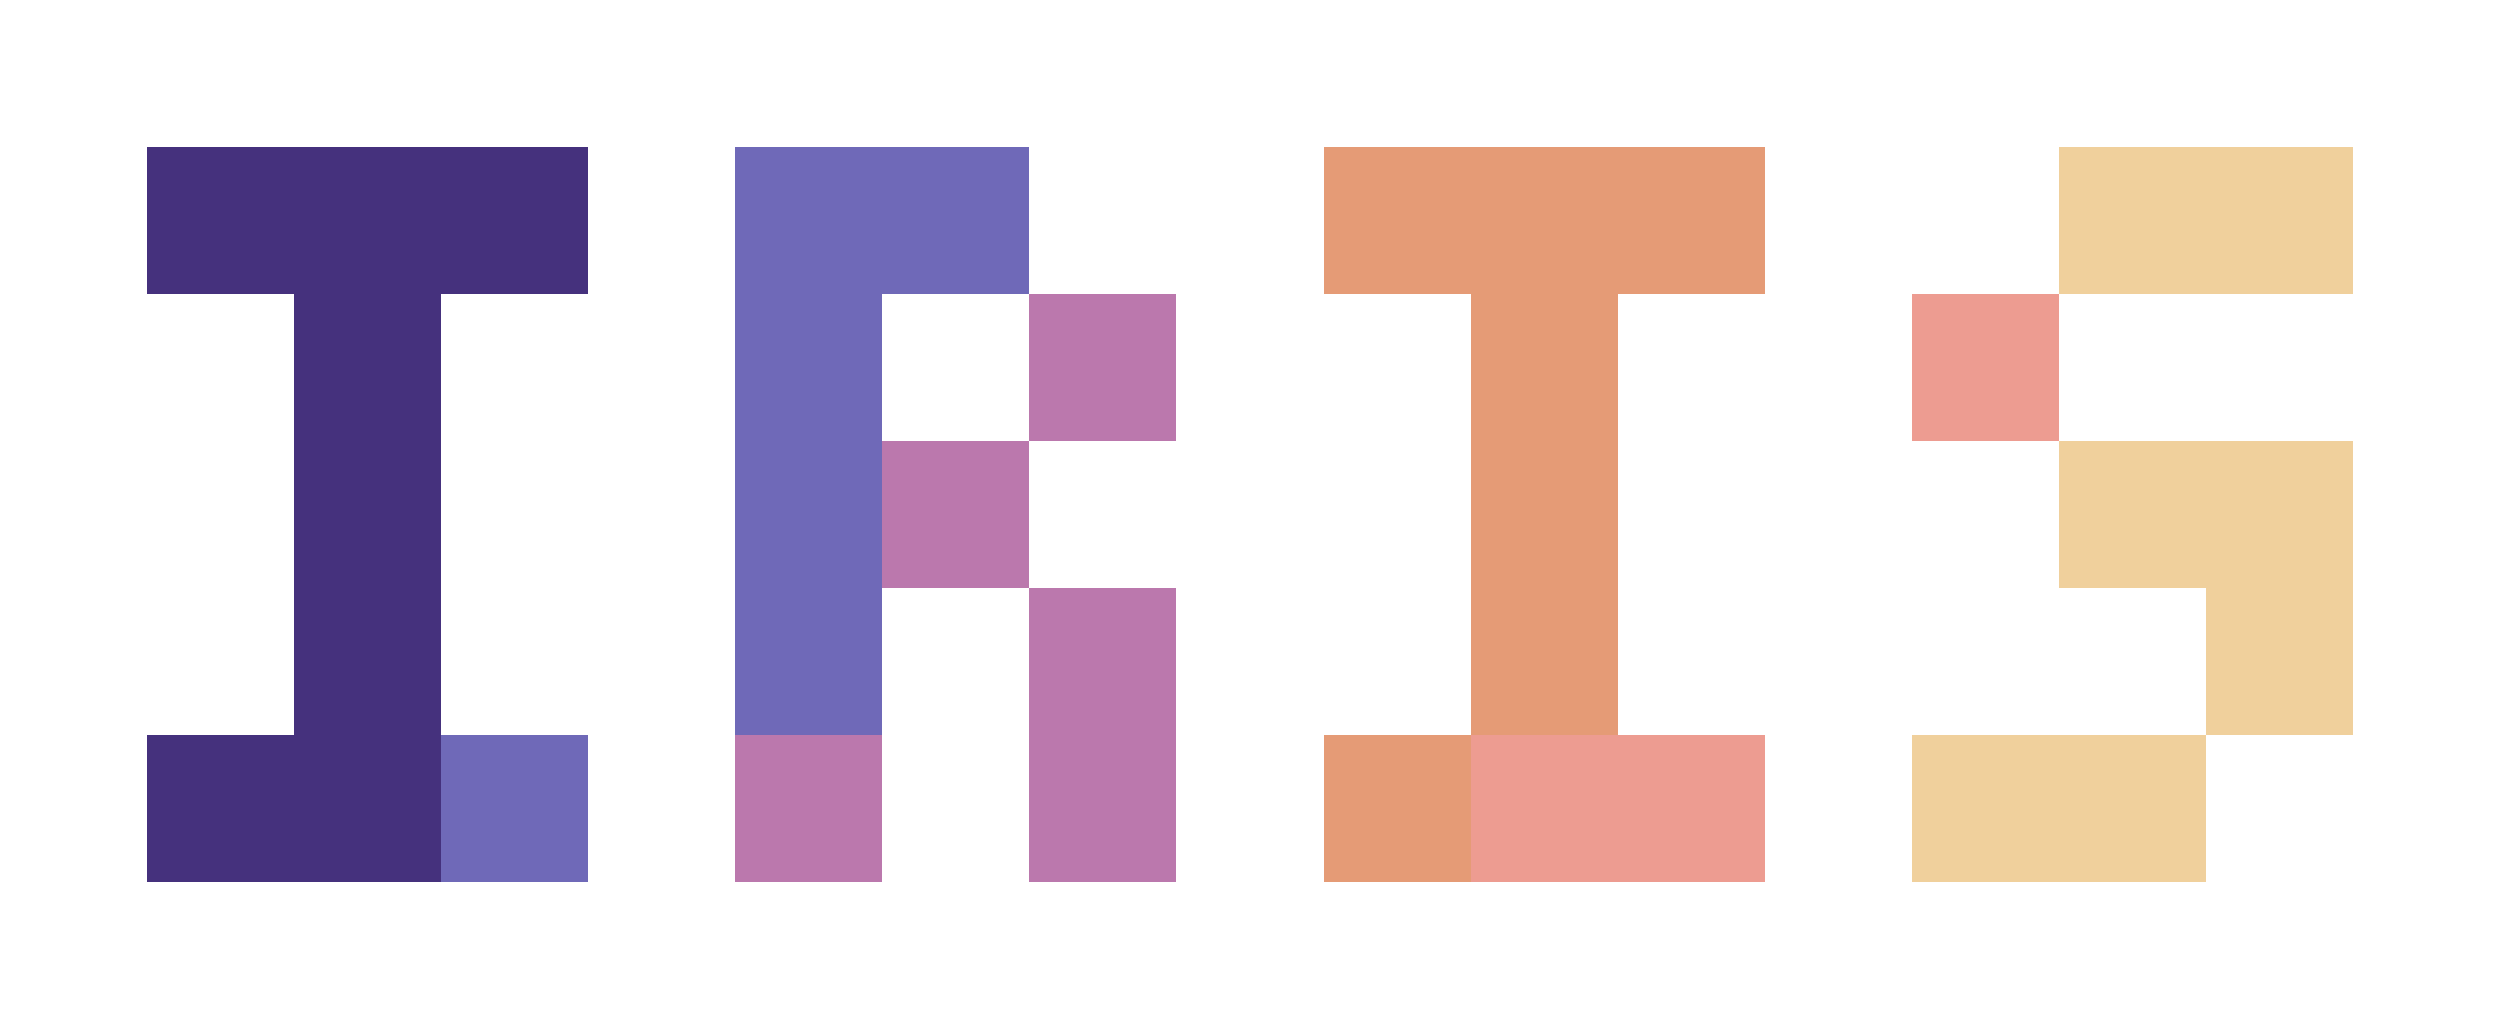
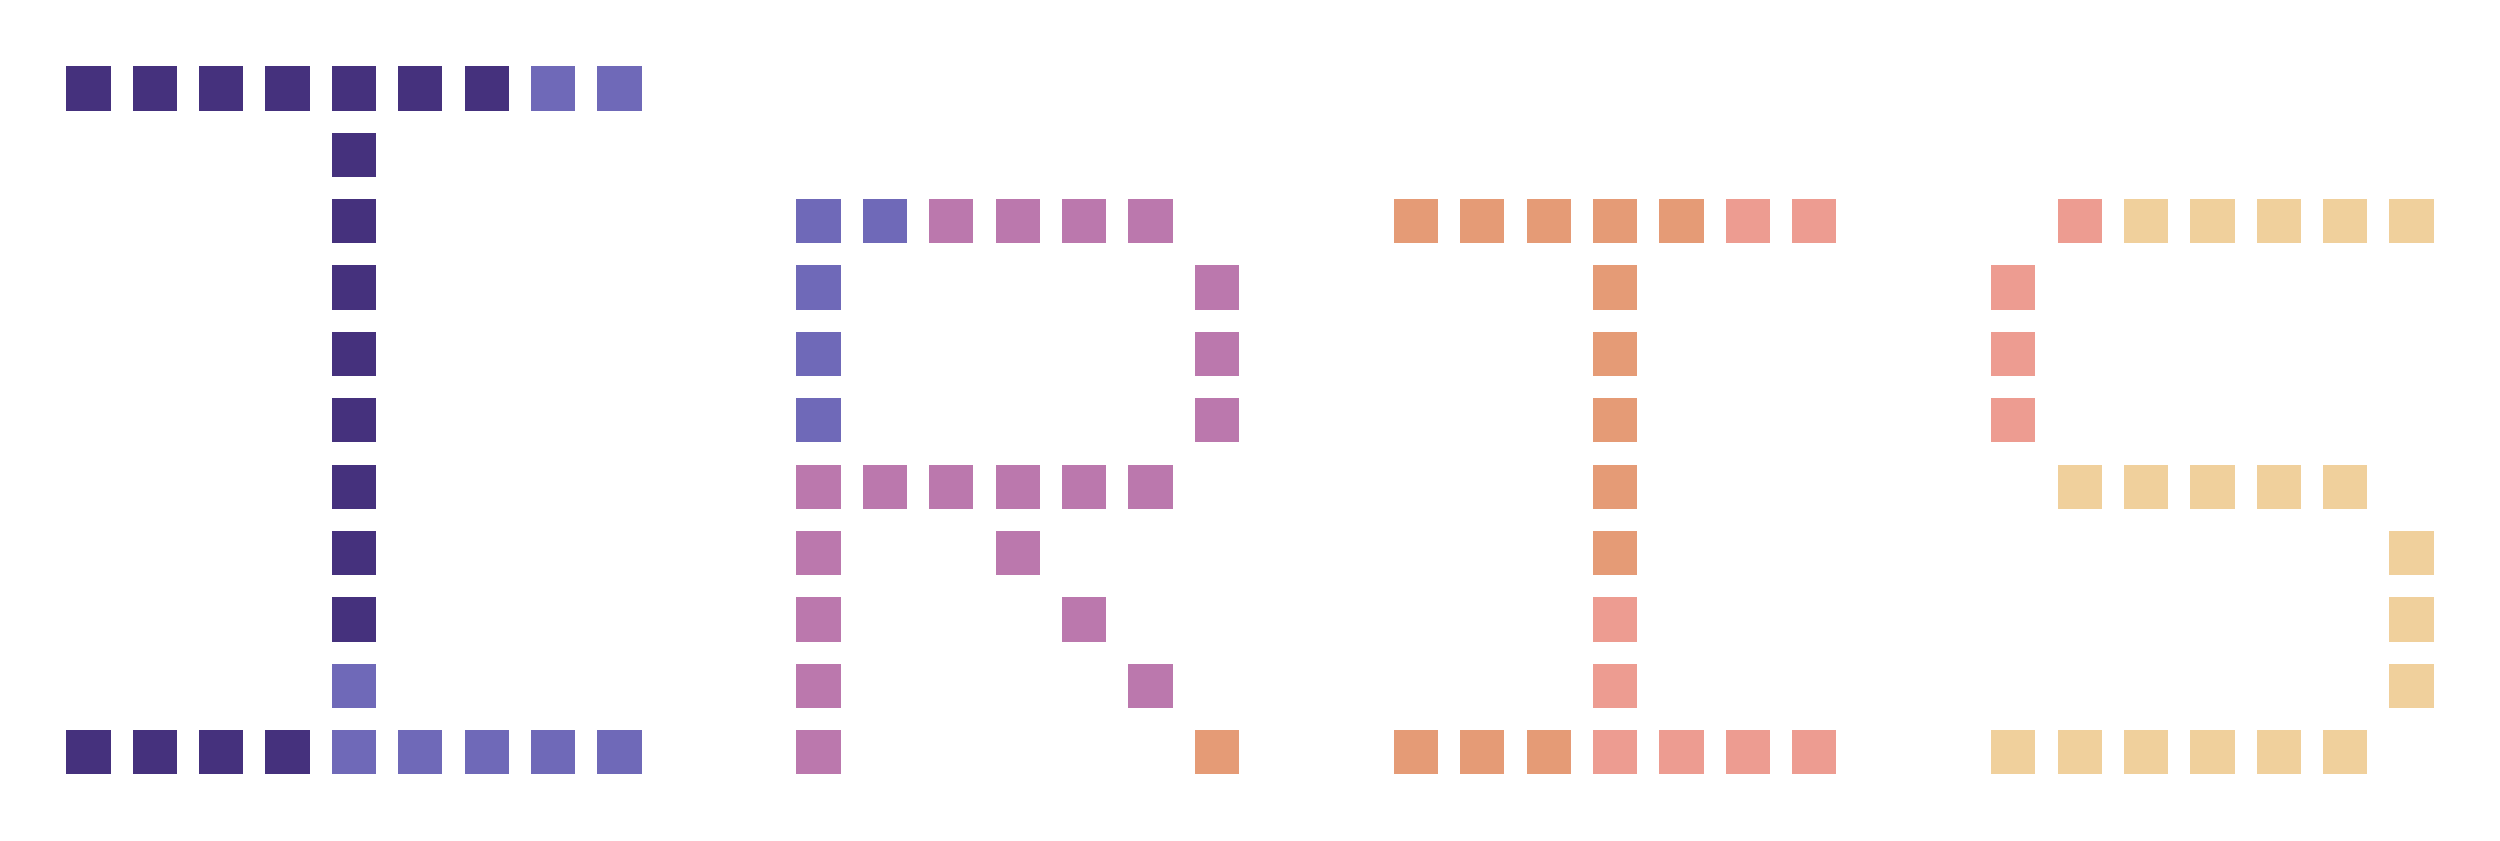
- <svg xmlns="http://www.w3.org/2000/svg" width="136" height="56" viewBox="-8 -8 136 56" role="img" aria-label="IRIS 彩色像素字标" shape-rendering="crispEdges">
-   <rect x="0" y="0" width="8" height="8" fill="#45317D" />
-   <rect x="8" y="0" width="8" height="8" fill="#45317D" />
-   <rect x="16" y="0" width="8" height="8" fill="#45317D" />
-   <rect x="8" y="8" width="8" height="8" fill="#45317D" />
-   <rect x="8" y="16" width="8" height="8" fill="#45317D" />
-   <rect x="8" y="24" width="8" height="8" fill="#45317D" />
-   <rect x="0" y="32" width="8" height="8" fill="#45317D" />
-   <rect x="8" y="32" width="8" height="8" fill="#45317D" />
-   <rect x="16" y="32" width="8" height="8" fill="#6F69B8" />
-   <rect x="32" y="0" width="8" height="8" fill="#6F69B8" />
-   <rect x="40" y="0" width="8" height="8" fill="#6F69B8" />
-   <rect x="32" y="8" width="8" height="8" fill="#6F69B8" />
-   <rect x="48" y="8" width="8" height="8" fill="#BB78AD" />
-   <rect x="32" y="16" width="8" height="8" fill="#6F69B8" />
-   <rect x="40" y="16" width="8" height="8" fill="#BB78AD" />
-   <rect x="32" y="24" width="8" height="8" fill="#6F69B8" />
-   <rect x="48" y="24" width="8" height="8" fill="#BB78AD" />
-   <rect x="32" y="32" width="8" height="8" fill="#BB78AD" />
-   <rect x="48" y="32" width="8" height="8" fill="#BB78AD" />
-   <rect x="64" y="0" width="8" height="8" fill="#E59B76" />
-   <rect x="72" y="0" width="8" height="8" fill="#E59B76" />
-   <rect x="80" y="0" width="8" height="8" fill="#E59B76" />
-   <rect x="72" y="8" width="8" height="8" fill="#E59B76" />
-   <rect x="72" y="16" width="8" height="8" fill="#E59B76" />
-   <rect x="72" y="24" width="8" height="8" fill="#E59B76" />
-   <rect x="64" y="32" width="8" height="8" fill="#E59B76" />
-   <rect x="72" y="32" width="8" height="8" fill="#ED9C91" />
-   <rect x="80" y="32" width="8" height="8" fill="#ED9C91" />
-   <rect x="104" y="0" width="8" height="8" fill="#F0D09C" />
-   <rect x="112" y="0" width="8" height="8" fill="#F0D09C" />
-   <rect x="96" y="8" width="8" height="8" fill="#ED9C91" />
-   <rect x="104" y="16" width="8" height="8" fill="#F0D09C" />
-   <rect x="112" y="16" width="8" height="8" fill="#F0D09C" />
-   <rect x="112" y="24" width="8" height="8" fill="#F0D09C" />
-   <rect x="96" y="32" width="8" height="8" fill="#F0D09C" />
-   <rect x="104" y="32" width="8" height="8" fill="#F0D09C" />
+ <svg xmlns="http://www.w3.org/2000/svg" width="339" height="114" viewBox="-9 -9 339 114" role="img" aria-label="IRIS 彩色像素字标" shape-rendering="crispEdges">
+   <rect x="0" y="0" width="6" height="6" fill="#45317D" />
+   <rect x="9" y="0" width="6" height="6" fill="#45317D" />
+   <rect x="18" y="0" width="6" height="6" fill="#45317D" />
+   <rect x="27" y="0" width="6" height="6" fill="#45317D" />
+   <rect x="36" y="0" width="6" height="6" fill="#45317D" />
+   <rect x="45" y="0" width="6" height="6" fill="#45317D" />
+   <rect x="54" y="0" width="6" height="6" fill="#45317D" />
+   <rect x="63" y="0" width="6" height="6" fill="#6F69B8" />
+   <rect x="72" y="0" width="6" height="6" fill="#6F69B8" />
+   <rect x="36" y="9" width="6" height="6" fill="#45317D" />
+   <rect x="36" y="18" width="6" height="6" fill="#45317D" />
+   <rect x="36" y="27" width="6" height="6" fill="#45317D" />
+   <rect x="36" y="36" width="6" height="6" fill="#45317D" />
+   <rect x="36" y="45" width="6" height="6" fill="#45317D" />
+   <rect x="36" y="54" width="6" height="6" fill="#45317D" />
+   <rect x="36" y="63" width="6" height="6" fill="#45317D" />
+   <rect x="36" y="72" width="6" height="6" fill="#45317D" />
+   <rect x="36" y="81" width="6" height="6" fill="#6F69B8" />
+   <rect x="0" y="90" width="6" height="6" fill="#45317D" />
+   <rect x="9" y="90" width="6" height="6" fill="#45317D" />
+   <rect x="18" y="90" width="6" height="6" fill="#45317D" />
+   <rect x="27" y="90" width="6" height="6" fill="#45317D" />
+   <rect x="36" y="90" width="6" height="6" fill="#6F69B8" />
+   <rect x="45" y="90" width="6" height="6" fill="#6F69B8" />
+   <rect x="54" y="90" width="6" height="6" fill="#6F69B8" />
+   <rect x="63" y="90" width="6" height="6" fill="#6F69B8" />
+   <rect x="72" y="90" width="6" height="6" fill="#6F69B8" />
+   <rect x="99" y="18" width="6" height="6" fill="#6F69B8" />
+   <rect x="108" y="18" width="6" height="6" fill="#6F69B8" />
+   <rect x="117" y="18" width="6" height="6" fill="#BB78AD" />
+   <rect x="126" y="18" width="6" height="6" fill="#BB78AD" />
+   <rect x="135" y="18" width="6" height="6" fill="#BB78AD" />
+   <rect x="144" y="18" width="6" height="6" fill="#BB78AD" />
+   <rect x="99" y="27" width="6" height="6" fill="#6F69B8" />
+   <rect x="153" y="27" width="6" height="6" fill="#BB78AD" />
+   <rect x="99" y="36" width="6" height="6" fill="#6F69B8" />
+   <rect x="153" y="36" width="6" height="6" fill="#BB78AD" />
+   <rect x="99" y="45" width="6" height="6" fill="#6F69B8" />
+   <rect x="153" y="45" width="6" height="6" fill="#BB78AD" />
+   <rect x="99" y="54" width="6" height="6" fill="#BB78AD" />
+   <rect x="108" y="54" width="6" height="6" fill="#BB78AD" />
+   <rect x="117" y="54" width="6" height="6" fill="#BB78AD" />
+   <rect x="126" y="54" width="6" height="6" fill="#BB78AD" />
+   <rect x="135" y="54" width="6" height="6" fill="#BB78AD" />
+   <rect x="144" y="54" width="6" height="6" fill="#BB78AD" />
+   <rect x="99" y="63" width="6" height="6" fill="#BB78AD" />
+   <rect x="126" y="63" width="6" height="6" fill="#BB78AD" />
+   <rect x="99" y="72" width="6" height="6" fill="#BB78AD" />
+   <rect x="135" y="72" width="6" height="6" fill="#BB78AD" />
+   <rect x="99" y="81" width="6" height="6" fill="#BB78AD" />
+   <rect x="144" y="81" width="6" height="6" fill="#BB78AD" />
+   <rect x="99" y="90" width="6" height="6" fill="#BB78AD" />
+   <rect x="153" y="90" width="6" height="6" fill="#E59B76" />
+   <rect x="180" y="18" width="6" height="6" fill="#E59B76" />
+   <rect x="189" y="18" width="6" height="6" fill="#E59B76" />
+   <rect x="198" y="18" width="6" height="6" fill="#E59B76" />
+   <rect x="207" y="18" width="6" height="6" fill="#E59B76" />
+   <rect x="216" y="18" width="6" height="6" fill="#E59B76" />
+   <rect x="225" y="18" width="6" height="6" fill="#ED9C91" />
+   <rect x="234" y="18" width="6" height="6" fill="#ED9C91" />
+   <rect x="207" y="27" width="6" height="6" fill="#E59B76" />
+   <rect x="207" y="36" width="6" height="6" fill="#E59B76" />
+   <rect x="207" y="45" width="6" height="6" fill="#E59B76" />
+   <rect x="207" y="54" width="6" height="6" fill="#E59B76" />
+   <rect x="207" y="63" width="6" height="6" fill="#E59B76" />
+   <rect x="207" y="72" width="6" height="6" fill="#ED9C91" />
+   <rect x="207" y="81" width="6" height="6" fill="#ED9C91" />
+   <rect x="180" y="90" width="6" height="6" fill="#E59B76" />
+   <rect x="189" y="90" width="6" height="6" fill="#E59B76" />
+   <rect x="198" y="90" width="6" height="6" fill="#E59B76" />
+   <rect x="207" y="90" width="6" height="6" fill="#ED9C91" />
+   <rect x="216" y="90" width="6" height="6" fill="#ED9C91" />
+   <rect x="225" y="90" width="6" height="6" fill="#ED9C91" />
+   <rect x="234" y="90" width="6" height="6" fill="#ED9C91" />
+   <rect x="270" y="18" width="6" height="6" fill="#ED9C91" />
+   <rect x="279" y="18" width="6" height="6" fill="#F0D09C" />
+   <rect x="288" y="18" width="6" height="6" fill="#F0D09C" />
+   <rect x="297" y="18" width="6" height="6" fill="#F0D09C" />
+   <rect x="306" y="18" width="6" height="6" fill="#F0D09C" />
+   <rect x="315" y="18" width="6" height="6" fill="#F0D09C" />
+   <rect x="261" y="27" width="6" height="6" fill="#ED9C91" />
+   <rect x="261" y="36" width="6" height="6" fill="#ED9C91" />
+   <rect x="261" y="45" width="6" height="6" fill="#ED9C91" />
+   <rect x="270" y="54" width="6" height="6" fill="#F0D09C" />
+   <rect x="279" y="54" width="6" height="6" fill="#F0D09C" />
+   <rect x="288" y="54" width="6" height="6" fill="#F0D09C" />
+   <rect x="297" y="54" width="6" height="6" fill="#F0D09C" />
+   <rect x="306" y="54" width="6" height="6" fill="#F0D09C" />
+   <rect x="315" y="63" width="6" height="6" fill="#F0D09C" />
+   <rect x="315" y="72" width="6" height="6" fill="#F0D09C" />
+   <rect x="315" y="81" width="6" height="6" fill="#F0D09C" />
+   <rect x="261" y="90" width="6" height="6" fill="#F0D09C" />
+   <rect x="270" y="90" width="6" height="6" fill="#F0D09C" />
+   <rect x="279" y="90" width="6" height="6" fill="#F0D09C" />
+   <rect x="288" y="90" width="6" height="6" fill="#F0D09C" />
+   <rect x="297" y="90" width="6" height="6" fill="#F0D09C" />
+   <rect x="306" y="90" width="6" height="6" fill="#F0D09C" />
</svg>
